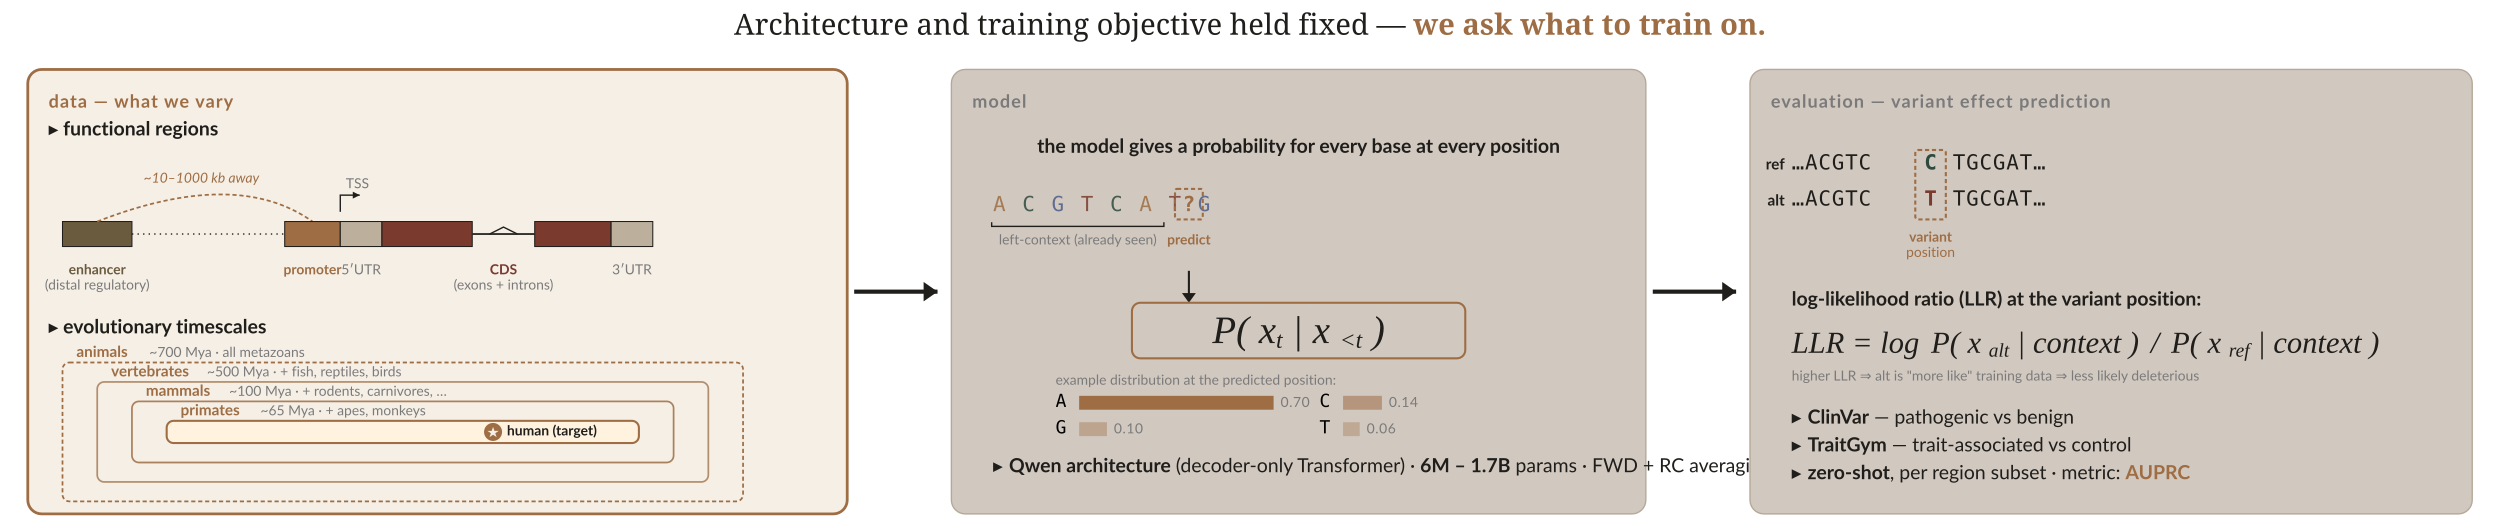
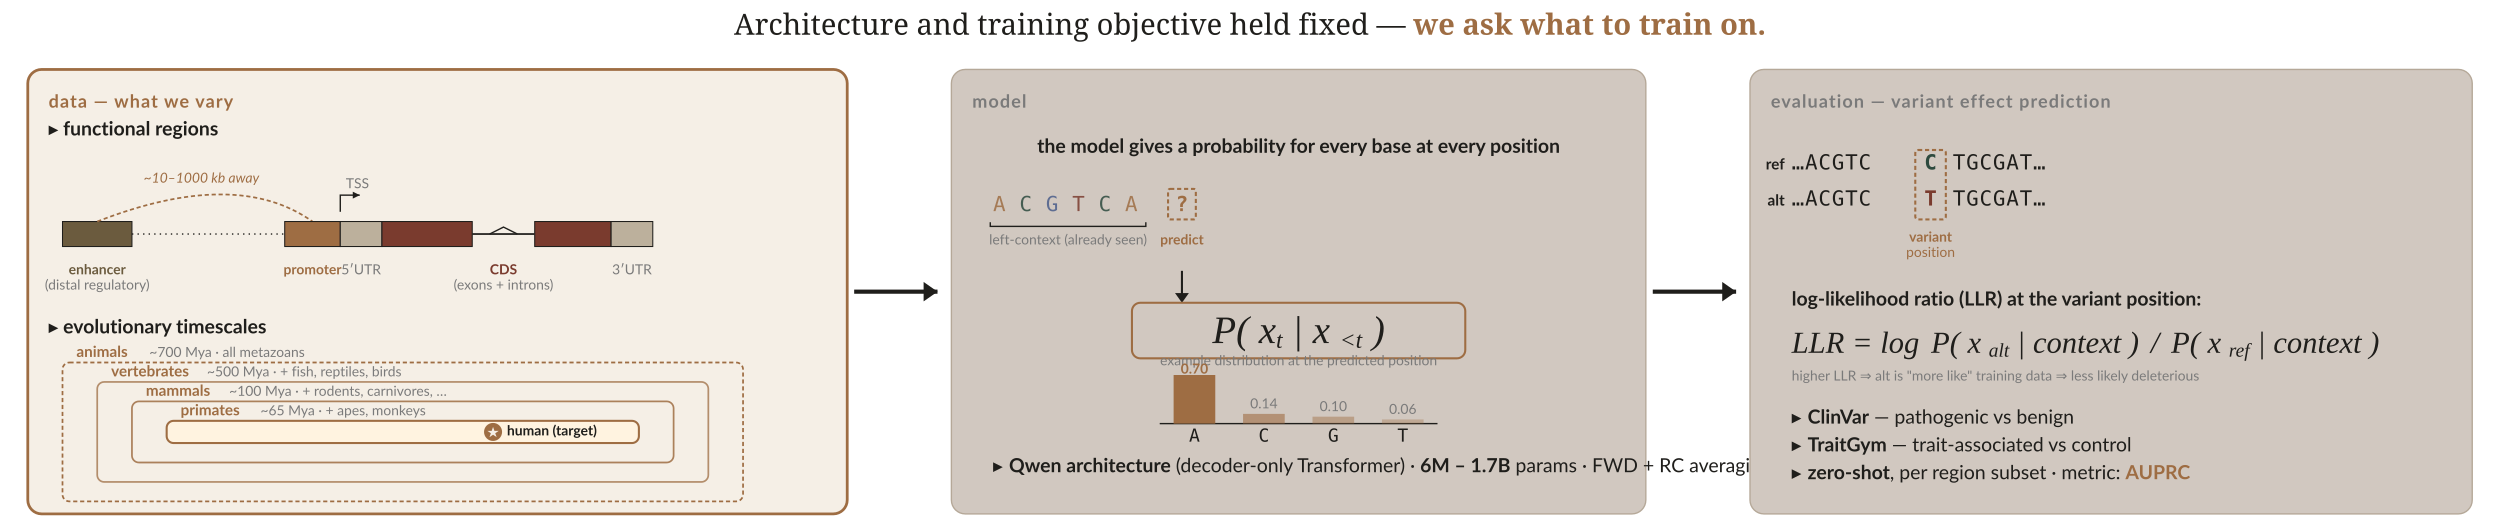
<svg xmlns="http://www.w3.org/2000/svg" viewBox="0 0 3600 760" preserveAspectRatio="xMidYMid meet">
  <style>
    .ink   { fill: #1f1e1b; }
    .muted { fill: #7a7a7a; }
    .accent{ fill: #9e6d43; }
    .gold  { fill: #BFA77A; }
    .bg-card    { fill: #D1C8C0; stroke: #B5A898; stroke-width: 2; }
    .bg-card-hi { fill: #f5efe6; stroke: #9e6d43; stroke-width: 4; }
    .title { font-family: 'Herbik', Georgia, serif; font-size: 42px; }
    .body  { font-family: 'Lato', sans-serif; font-size: 28px; }
    .mono  { font-family: 'SFMono-Regular', ui-monospace, monospace; font-size: 30px; letter-spacing: 0.04em; }
    .mono-sm { font-family: 'SFMono-Regular', ui-monospace, monospace; font-size: 26px; letter-spacing: 0.04em; }
    .math  { font-family: 'STIX Two Math', 'Times New Roman', serif; font-style: italic; }
    .small { font-family: 'Lato', sans-serif; font-size: 22px; }
    .micro { font-family: 'Lato', sans-serif; font-size: 20px; }
    .stamp { font-family: 'Lato', sans-serif; font-size: 26px; font-weight: 700; letter-spacing: 0.06em; text-transform: uppercase; }
    .arrow { stroke: #1f1e1b; stroke-width: 6; fill: none; }
    .base-a { fill: #9e6d43; }
    .base-c { fill: #2d4a3e; }
    .base-g { fill: #4a5d8a; }
    .base-t { fill: #7a3b2e; }
  </style>
  <text x="1800" y="50" text-anchor="middle" class="title ink">
    <tspan>Architecture and training objective held fixed —</tspan>
    <tspan class="accent" font-weight="700"> we ask what to train on.</tspan>
  </text>
  <g transform="translate(40, 100)">
    <rect class="bg-card-hi" x="0" y="0" width="1180" height="640" rx="20" />
    <text x="30" y="55" class="stamp accent">data — what we vary</text>
    <g transform="translate(30, 95)">
      <text x="0" y="0" class="body ink" font-weight="700">▸ functional regions</text>
      <g transform="translate(20, 80)">
        <rect x="0" y="44" width="100" height="36" fill="#6b5b3e" stroke="#1f1e1b" stroke-width="1.5" />
        <text x="50" y="120" text-anchor="middle" class="micro" fill="#6b5b3e" font-weight="700">enhancer</text>
        <text x="50" y="142" text-anchor="middle" class="micro muted">(distal regulatory)</text>
        <path d="M 50 44 Q 250 -34 360 44" stroke="#9e6d43" stroke-width="2.5" stroke-dasharray="6 4" fill="none" />
        <text x="200" y="-12" text-anchor="middle" class="micro" fill="#9e6d43" font-style="italic">~10–1000 kb away</text>
        <line x1="100" y1="62" x2="320" y2="62" stroke="#1f1e1b" stroke-width="2" stroke-dasharray="2 6" />
        <rect x="320" y="44" width="80" height="36" fill="#9e6d43" stroke="#1f1e1b" stroke-width="1.5" />
        <path d="M 400 30 L 400 6 L 428 6" stroke="#1f1e1b" stroke-width="2" fill="none" />
        <polygon points="428,6 418,1 418,11" fill="#1f1e1b" />
        <text x="408" y="-4" text-anchor="start" class="micro muted">TSS</text>
        <rect x="400" y="44" width="60" height="36" fill="#bcb09c" stroke="#1f1e1b" stroke-width="1.5" />
        <rect x="460" y="44" width="130" height="36" fill="#7a3b2e" stroke="#1f1e1b" stroke-width="1.5" />
        <line x1="590" y1="62" x2="680" y2="62" stroke="#1f1e1b" stroke-width="2.5" />
        <polyline points="615,62 635,52 655,62" stroke="#1f1e1b" stroke-width="2" fill="none" />
        <rect x="680" y="44" width="110" height="36" fill="#7a3b2e" stroke="#1f1e1b" stroke-width="1.5" />
        <rect x="790" y="44" width="60" height="36" fill="#bcb09c" stroke="#1f1e1b" stroke-width="1.5" />
        <text x="360" y="120" text-anchor="middle" class="micro" fill="#9e6d43" font-weight="700">promoter</text>
        <text x="430" y="120" text-anchor="middle" class="micro muted">5′UTR</text>
        <text x="635" y="120" text-anchor="middle" class="micro" fill="#7a3b2e" font-weight="700">CDS</text>
        <text x="635" y="142" text-anchor="middle" class="micro muted">(exons + introns)</text>
        <text x="820" y="120" text-anchor="middle" class="micro muted">3′UTR</text>
      </g>
    </g>
    <g transform="translate(30, 380)">
      <text x="0" y="0" class="body ink" font-weight="700">▸ evolutionary timescales</text>
      <g transform="translate(20, 42)">
        <rect x="0" y="0" width="980" height="200" fill="none" stroke="#9e6d43" stroke-width="2.5" stroke-dasharray="6 4" rx="10" />
        <text x="20" y="-8" class="small" fill="#9e6d43" font-weight="700">animals</text>
        <text x="125" y="-8" class="micro muted">~700 Mya · all metazoans</text>
        <rect x="50" y="28" width="880" height="144" fill="none" stroke="#9e6d43" stroke-width="2.5" rx="10" opacity="0.75" />
        <text x="70" y="20" class="small" fill="#9e6d43" font-weight="700">vertebrates</text>
        <text x="208" y="20" class="micro muted">~500 Mya · + fish, reptiles, birds</text>
        <rect x="100" y="56" width="780" height="88" fill="none" stroke="#9e6d43" stroke-width="2.5" rx="10" opacity="0.85" />
        <text x="120" y="48" class="small" fill="#9e6d43" font-weight="700">mammals</text>
        <text x="240" y="48" class="micro muted">~100 Mya · + rodents, carnivores, …</text>
        <rect x="150" y="84" width="680" height="32" fill="#fff3e0" stroke="#9e6d43" stroke-width="3" rx="10" />
        <text x="170" y="76" class="small" fill="#9e6d43" font-weight="700">primates</text>
        <text x="285" y="76" class="micro muted">~65 Mya · + apes, monkeys</text>
        <g transform="translate(620, 100)">
          <circle r="13" fill="#9e6d43" />
          <text x="0" y="6" text-anchor="middle" font-size="18" fill="#f5efe6" font-weight="700">★</text>
        </g>
        <text x="640" y="105" class="micro" fill="#1f1e1b" font-weight="700">human (target)</text>
      </g>
    </g>
  </g>
  <g transform="translate(1230, 420)">
    <line class="arrow" x1="0" y1="0" x2="120" y2="0" />
    <polygon points="120,0 100,-14 100,14" class="ink" />
  </g>
  <g transform="translate(1370, 100)">
    <rect class="bg-card" x="0" y="0" width="1000" height="640" rx="20" />
    <text x="30" y="55" class="stamp muted">model</text>
    <text x="500" y="120" text-anchor="middle" class="body ink" font-weight="700">
      the model gives a probability for every base at every position
    </text>
    <g transform="translate(60, 170)">
      <text class="mono ink" y="34" opacity="0.85">
-         <tspan class="base-a">A</tspan>
-         <tspan class="base-c" dx="6">C</tspan>
-         <tspan class="base-g" dx="6">G</tspan>
-         <tspan class="base-t" dx="6">T</tspan>
-         <tspan class="base-c" dx="6">C</tspan>
-         <tspan class="base-a" dx="6">A</tspan>
-         <tspan class="base-t" dx="6">T</tspan>
-         <tspan class="base-g" dx="6">G</tspan>
+         <tspan x="0" class="base-a">A</tspan>
+         <tspan x="38" class="base-c">C</tspan>
+         <tspan x="76" class="base-g">G</tspan>
+         <tspan x="114" class="base-t">T</tspan>
+         <tspan x="152" class="base-c">C</tspan>
+         <tspan x="190" class="base-a">A</tspan>
      </text>
-       <path d="M -2 50 L -2 56 L 246 56 L 246 50" stroke="#1f1e1b" stroke-width="2" fill="none" />
-       <text x="122" y="82" text-anchor="middle" class="micro muted">left-context (already seen)</text>
-       <rect x="262" y="2" width="40" height="44" fill="none" stroke="#9e6d43" stroke-width="3" stroke-dasharray="6 4" rx="3" />
-       <text x="282" y="34" text-anchor="middle" class="mono accent" font-weight="700">?</text>
-       <text x="282" y="82" text-anchor="middle" class="micro accent" font-weight="700">predict</text>
+       <path d="M -4 50 L -4 56 L 220 56 L 220 50" stroke="#1f1e1b" stroke-width="2" fill="none" />
+       <text x="108" y="82" text-anchor="middle" class="micro muted">left-context (already seen)</text>
+       <rect x="252" y="2" width="40" height="44" fill="none" stroke="#9e6d43" stroke-width="3" stroke-dasharray="6 4" rx="3" />
+       <text x="272" y="34" text-anchor="middle" class="mono accent" font-weight="700">?</text>
+       <text x="272" y="82" text-anchor="middle" class="micro accent" font-weight="700">predict</text>
    </g>
-     <g transform="translate(282, 290)">
-       <line stroke="#1f1e1b" stroke-width="3" x1="60" y1="0" x2="60" y2="36" />
-       <polygon points="60,46 50,32 70,32" fill="#1f1e1b" />
+     <g transform="translate(332, 290)">
+       <line stroke="#1f1e1b" stroke-width="3" x1="0" y1="0" x2="0" y2="36" />
+       <polygon points="0,46 -10,32 10,32" fill="#1f1e1b" />
    </g>
    <g transform="translate(500, 380)">
      <rect x="-240" y="-44" width="480" height="80" fill="none" stroke="#9e6d43" stroke-width="3" rx="12" stroke-dasharray="0" />
      <text x="0" y="14" text-anchor="middle" class="math ink" font-size="56">
        P( x<tspan baseline-shift="sub" font-size="34">t</tspan>
        <tspan> | x</tspan>
        <tspan baseline-shift="sub" font-size="34">&lt;t</tspan>
        <tspan>)</tspan>
      </text>
    </g>
-     <g transform="translate(150, 460)">
-       <text x="0" y="-6" class="micro muted">example distribution at the predicted position:</text>
-       <g class="mono-sm">
-         <text x="0" y="26">A</text>
-         <rect x="34" y="10" width="280" height="20" fill="#9e6d43" />
-         <text x="324" y="26" class="micro muted">0.70</text>
-         <text x="380" y="26">C</text>
-         <rect x="414" y="10" width="56" height="20" fill="#9e6d43" opacity="0.55" />
-         <text x="480" y="26" class="micro muted">0.14</text>
-       </g>
-       <g class="mono-sm" transform="translate(0, 38)">
-         <text x="0" y="26">G</text>
-         <rect x="34" y="10" width="40" height="20" fill="#9e6d43" opacity="0.4" />
-         <text x="84" y="26" class="micro muted">0.10</text>
-         <text x="380" y="26">T</text>
-         <rect x="414" y="10" width="24" height="20" fill="#9e6d43" opacity="0.35" />
-         <text x="448" y="26" class="micro muted">0.06</text>
-       </g>
+     <g transform="translate(300, 440)">
+       <text x="200" y="-14" text-anchor="middle" class="micro muted">example distribution at the predicted position</text>
+       <line x1="0" y1="70" x2="400" y2="70" stroke="#1f1e1b" stroke-width="2" />
+       <rect x="20" y="0" width="60" height="70" fill="#9e6d43" />
+       <text x="50" y="-2" text-anchor="middle" class="micro" fill="#9e6d43" font-weight="700">0.70</text>
+       <text x="50" y="96" text-anchor="middle" class="mono-sm ink">A</text>
+       <rect x="120" y="56" width="60" height="14" fill="#9e6d43" opacity="0.6" />
+       <text x="150" y="48" text-anchor="middle" class="micro muted">0.14</text>
+       <text x="150" y="96" text-anchor="middle" class="mono-sm ink">C</text>
+       <rect x="220" y="60" width="60" height="10" fill="#9e6d43" opacity="0.45" />
+       <text x="250" y="52" text-anchor="middle" class="micro muted">0.10</text>
+       <text x="250" y="96" text-anchor="middle" class="mono-sm ink">G</text>
+       <rect x="320" y="64" width="60" height="6" fill="#9e6d43" opacity="0.35" />
+       <text x="350" y="56" text-anchor="middle" class="micro muted">0.06</text>
+       <text x="350" y="96" text-anchor="middle" class="mono-sm ink">T</text>
    </g>
    <g transform="translate(60, 580)" class="body ink">
      <text y="0">▸ <tspan font-weight="700">Qwen architecture</tspan> (decoder-only Transformer) · <tspan font-weight="700">6M – 1.7B</tspan> params · FWD + RC averaging</text>
    </g>
  </g>
  <g transform="translate(2380, 420)">
    <line class="arrow" x1="0" y1="0" x2="120" y2="0" />
    <polygon points="120,0 100,-14 100,14" class="ink" />
  </g>
  <g transform="translate(2520, 100)">
    <rect class="bg-card" x="0" y="0" width="1040" height="640" rx="20" />
    <text x="30" y="55" class="stamp muted">evaluation — variant effect prediction</text>
    <g transform="translate(60, 110)">
      <text x="-10" y="34" class="small" fill="#1f1e1b" font-weight="700" text-anchor="end">ref</text>
      <text x="-10" y="86" class="small" fill="#1f1e1b" font-weight="700" text-anchor="end">alt</text>
      <rect x="178" y="6" width="44" height="100" fill="none" stroke="#9e6d43" stroke-width="3" stroke-dasharray="6 4" rx="4" />
      <text class="mono ink" y="34" x="0">…ACGTC</text>
      <text class="mono base-c" y="34" x="200" text-anchor="middle" font-weight="700">C</text>
      <text class="mono ink" y="34" x="232">TGCGAT…</text>
      <text class="mono ink" y="86" x="0">…ACGTC</text>
      <text class="mono base-t" y="86" x="200" text-anchor="middle" font-weight="700">T</text>
      <text class="mono ink" y="86" x="232">TGCGAT…</text>
      <text x="200" y="138" text-anchor="middle" class="micro" fill="#9e6d43" font-weight="700">variant</text>
      <text x="200" y="160" text-anchor="middle" class="micro" fill="#9e6d43">position</text>
    </g>
    <g transform="translate(60, 340)">
      <text class="body ink" y="0" font-weight="700">log-likelihood ratio (LLR) at the variant position:</text>
      <text class="math ink" y="68" font-size="44">
        LLR = log
        <tspan dx="6">P( x</tspan>
        <tspan baseline-shift="sub" font-size="28">alt</tspan>
        <tspan> | context )</tspan>
        <tspan dx="6"> /</tspan>
        <tspan dx="6">P( x</tspan>
        <tspan baseline-shift="sub" font-size="28">ref</tspan>
        <tspan> | context )</tspan>
      </text>
      <text class="micro muted" y="108">higher LLR ⇒ alt is "more like" training data ⇒ less likely deleterious</text>
    </g>
    <g transform="translate(60, 510)" class="body ink">
      <text y="0">▸ <tspan font-weight="700">ClinVar</tspan> — pathogenic vs benign</text>
      <text y="40">▸ <tspan font-weight="700">TraitGym</tspan> — trait-associated vs control</text>
      <text y="80">▸ <tspan font-weight="700">zero-shot</tspan>, per region subset · metric: <tspan class="accent" font-weight="700">AUPRC</tspan>
      </text>
    </g>
  </g>
</svg>
